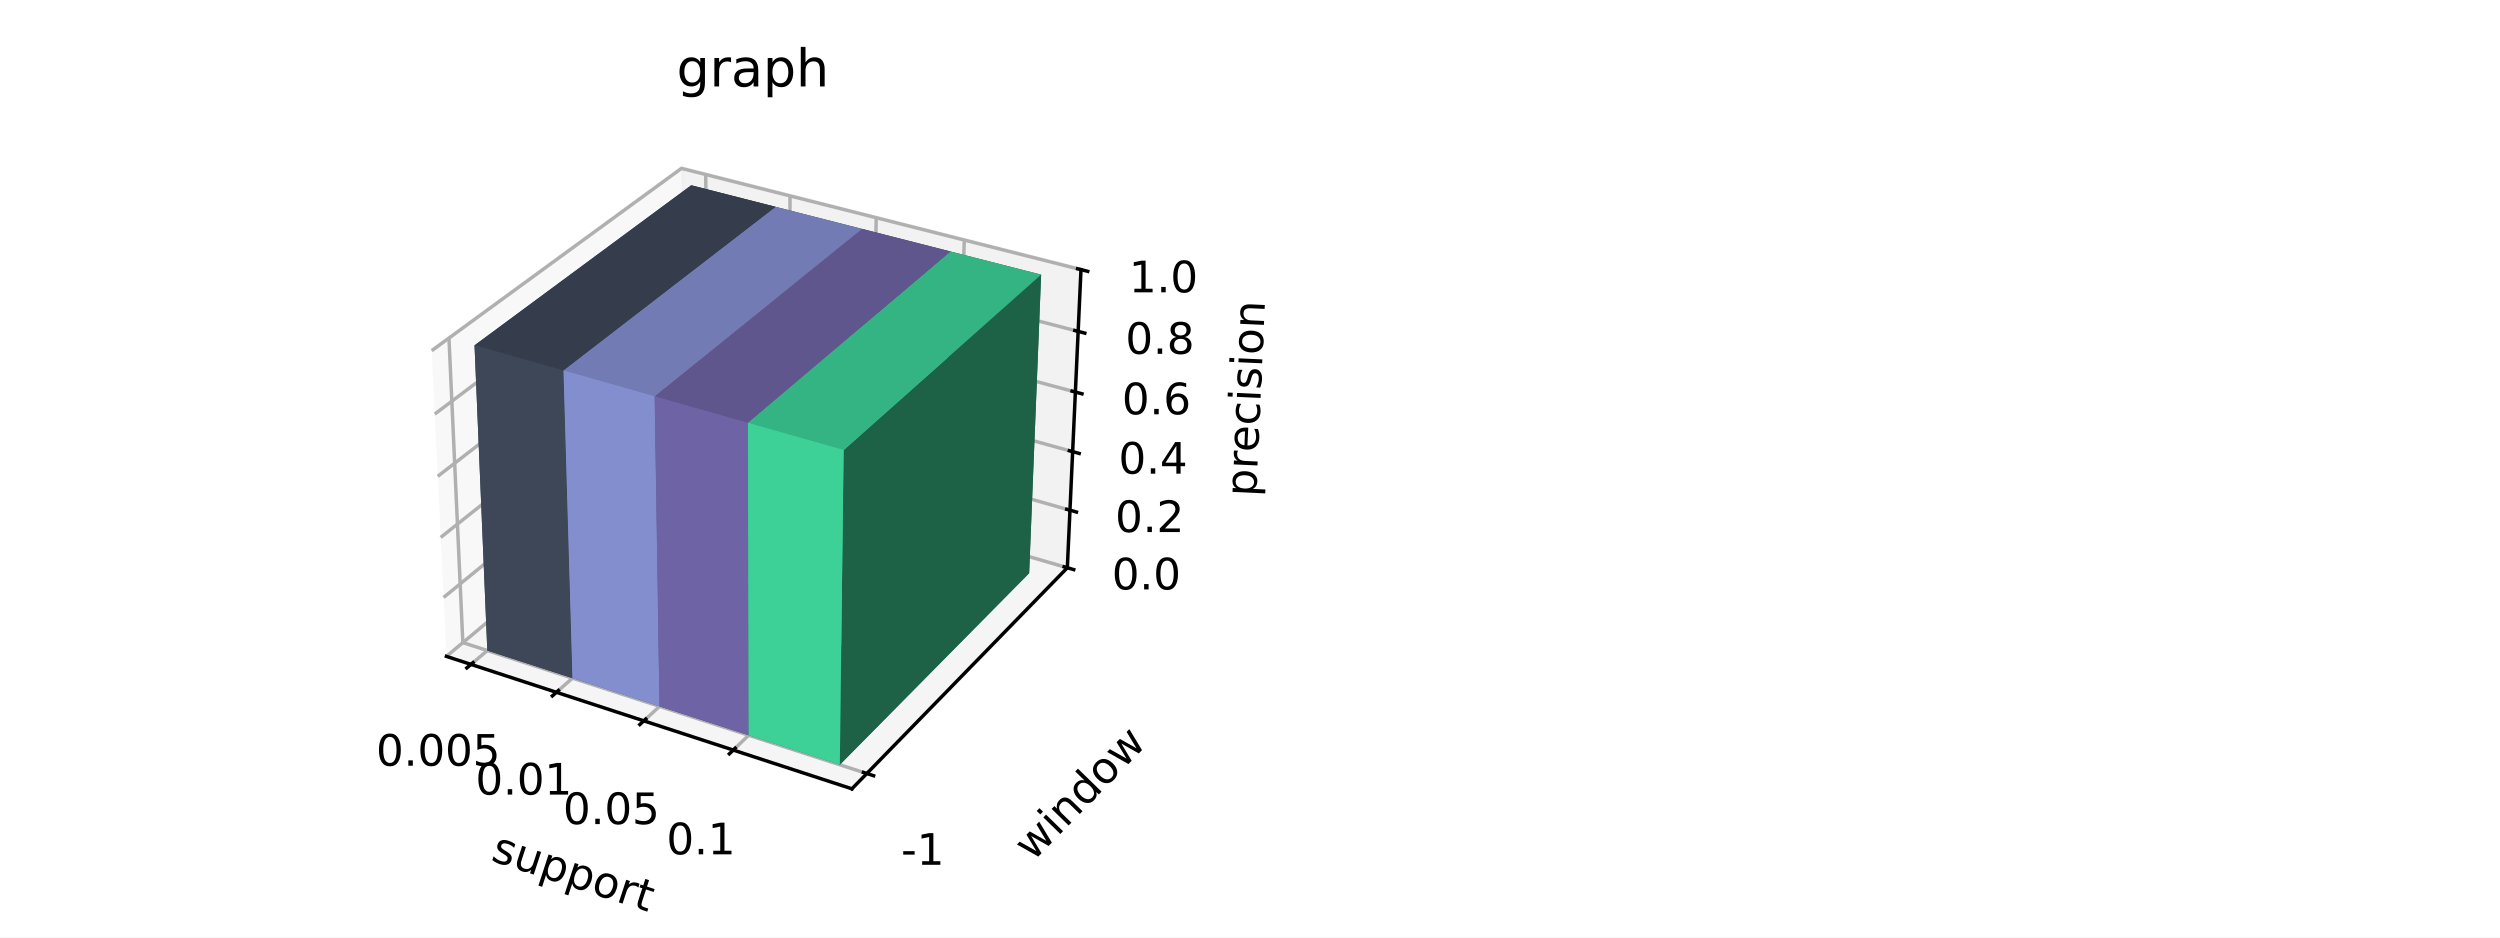
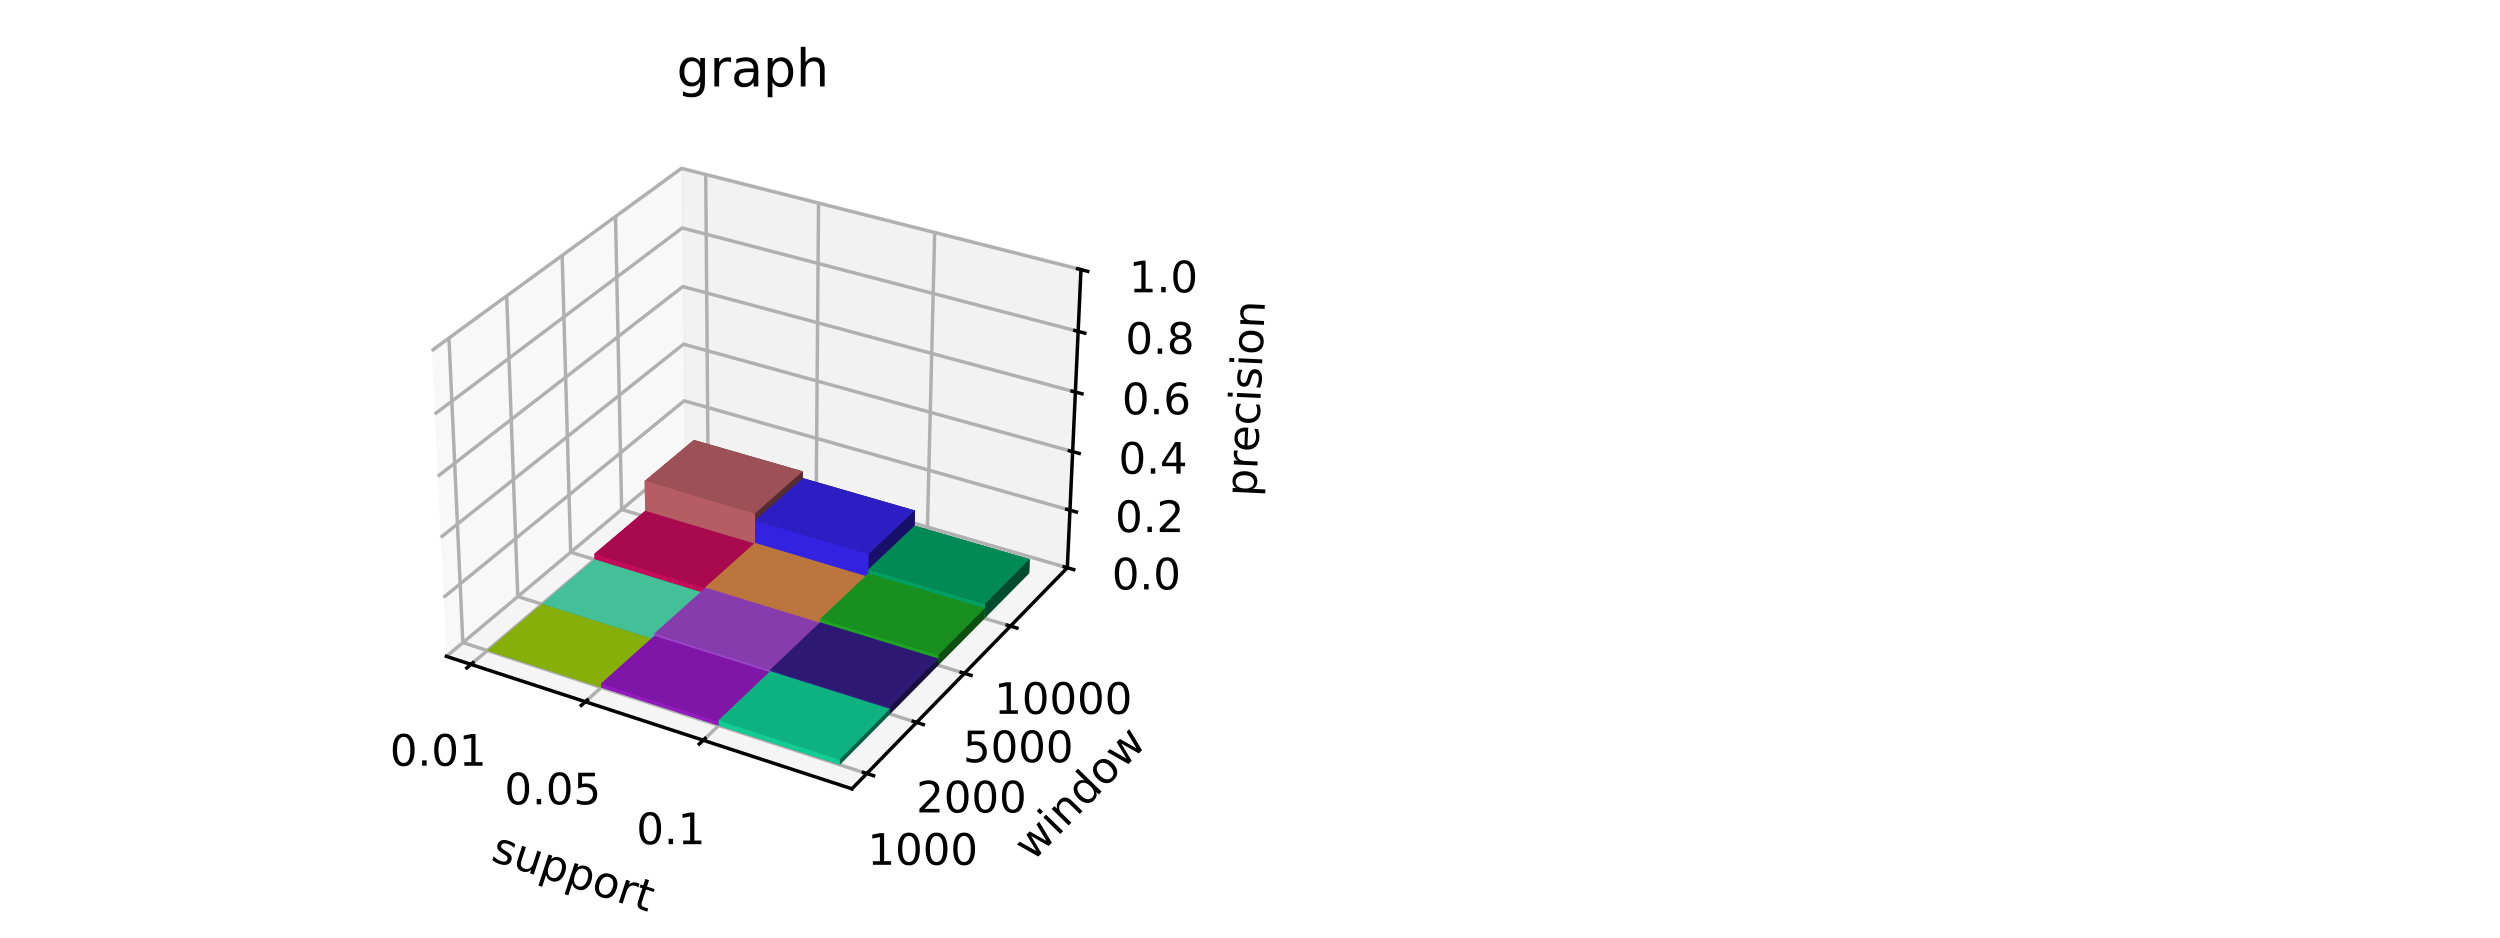
<svg xmlns="http://www.w3.org/2000/svg" xmlns:xlink="http://www.w3.org/1999/xlink" width="576pt" height="216pt" viewBox="0 0 576 216" version="1.1">
  <defs>
    <style type="text/css">*{stroke-linejoin: round; stroke-linecap: butt}</style>
  </defs>
  <g id="figure_1">
    <g id="patch_1">
      <path d="M 0 216  L 576 216  L 576 0  L 0 0  z " style="fill: #ffffff" />
    </g>
    <g id="patch_2">
      <path d="M 90.295 192.24  L 256.615 192.24  L 256.615 25.92  L 90.295 25.92  z " style="fill: #ffffff" />
    </g>
    <g id="pane3d_1">
      <g id="patch_3">
        <path d="M 102.853 151.231  L 157.777 105.192  L 157.014 38.796  L 99.461 80.796  " style="fill: #f2f2f2; opacity: 0.5; stroke: #f2f2f2; stroke-linejoin: miter" />
      </g>
    </g>
    <g id="pane3d_2">
      <g id="patch_4">
        <path d="M 157.777 105.192  L 245.911 130.809  L 249.056 62.126  L 157.014 38.796  " style="fill: #e6e6e6; opacity: 0.5; stroke: #e6e6e6; stroke-linejoin: miter" />
      </g>
    </g>
    <g id="pane3d_3">
      <g id="patch_5">
        <path d="M 102.853 151.231  L 196.279 181.744  L 245.911 130.809  L 157.777 105.192  " style="fill: #ececec; opacity: 0.5; stroke: #ececec; stroke-linejoin: miter" />
      </g>
    </g>
    <g id="grid3d_1">
      <g id="Line3DCollection_1">
        <path d="M 108.511 153.079  L 163.137 106.75  L 162.6 40.212  " style="fill: none; stroke: #b0b0b0; stroke-width: 0.8" />
-         <path d="M 128.196 159.508  L 181.762 112.164  L 182.024 45.136  " style="fill: none; stroke: #b0b0b0; stroke-width: 0.8" />
-         <path d="M 148.334 166.085  L 200.78 117.691  L 201.875 50.167  " style="fill: none; stroke: #b0b0b0; stroke-width: 0.8" />
-         <path d="M 168.941 172.815  L 220.202 123.337  L 222.167 55.311  " style="fill: none; stroke: #b0b0b0; stroke-width: 0.8" />
+         <path d="M 134.858 161.684  L 188.057 113.993  L 188.593 46.801  " style="fill: none; stroke: #b0b0b0; stroke-width: 0.8" />
+         <path d="M 162.019 170.555  L 213.682 121.442  L 215.353 53.584  " style="fill: none; stroke: #b0b0b0; stroke-width: 0.8" />
      </g>
    </g>
    <g id="grid3d_2">
      <g id="Line3DCollection_2">
        <path d="M 103.441 77.891  L 106.638 148.058  L 199.713 178.22  " style="fill: none; stroke: #b0b0b0; stroke-width: 0.8" />
+         <path d="M 116.737 68.188  L 119.296 137.447  L 211.184 166.447  " style="fill: none; stroke: #b0b0b0; stroke-width: 0.8" />
+         <path d="M 129.518 58.862  L 131.485 127.231  L 222.207 155.136  " style="fill: none; stroke: #b0b0b0; stroke-width: 0.8" />
+         <path d="M 141.811 49.89  L 143.228 117.387  L 232.807 144.258  " style="fill: none; stroke: #b0b0b0; stroke-width: 0.8" />
      </g>
    </g>
    <g id="grid3d_3">
      <g id="Line3DCollection_3">
        <path d="M 245.911 130.809  L 157.777 105.192  L 102.853 151.231  " style="fill: none; stroke: #b0b0b0; stroke-width: 0.8" />
        <path d="M 246.518 117.548  L 157.629 92.351  L 102.199 137.65  " style="fill: none; stroke: #b0b0b0; stroke-width: 0.8" />
        <path d="M 247.136 104.055  L 157.479 79.296  L 101.533 123.822  " style="fill: none; stroke: #b0b0b0; stroke-width: 0.8" />
        <path d="M 247.765 90.325  L 157.327 66.022  L 100.855 109.742  " style="fill: none; stroke: #b0b0b0; stroke-width: 0.8" />
        <path d="M 248.405 76.351  L 157.172 52.524  L 100.164 95.403  " style="fill: none; stroke: #b0b0b0; stroke-width: 0.8" />
        <path d="M 249.056 62.126  L 157.014 38.796  L 99.461 80.796  " style="fill: none; stroke: #b0b0b0; stroke-width: 0.8" />
      </g>
    </g>
    <g id="axis3d_1">
      <g id="line2d_1">
        <path d="M 102.853 151.231  L 196.279 181.744  " style="fill: none; stroke: #000000; stroke-width: 0.8; stroke-linecap: square" />
      </g>
      <g id="xtick_1">
        <g id="line2d_2">
          <path d="M 108.987 152.675  L 107.558 153.887  " style="fill: none; stroke: #000000; stroke-width: 0.8; stroke-linecap: square" />
        </g>
        <g id="text_1">
-           <g transform="translate(86.65129 176.4231) scale(0.1 -0.1)">
+           <g transform="translate(89.83254 176.4231) scale(0.1 -0.1)">
            <defs>
              <path id="DejaVuSans-30" d="M 2034 4250  Q 1547 4250 1301 3770  Q 1056 3291 1056 2328  Q 1056 1369 1301 889  Q 1547 409 2034 409  Q 2525 409 2770 889  Q 3016 1369 3016 2328  Q 3016 3291 2770 3770  Q 2525 4250 2034 4250  z M 2034 4750  Q 2819 4750 3233 4129  Q 3647 3509 3647 2328  Q 3647 1150 3233 529  Q 2819 -91 2034 -91  Q 1250 -91 836 529  Q 422 1150 422 2328  Q 422 3509 836 4129  Q 1250 4750 2034 4750  z " transform="scale(0.015625)" />
              <path id="DejaVuSans-2e" d="M 684 794  L 1344 794  L 1344 0  L 684 0  L 684 794  z " transform="scale(0.015625)" />
-               <path id="DejaVuSans-35" d="M 691 4666  L 3169 4666  L 3169 4134  L 1269 4134  L 1269 2991  Q 1406 3038 1543 3061  Q 1681 3084 1819 3084  Q 2600 3084 3056 2656  Q 3513 2228 3513 1497  Q 3513 744 3044 326  Q 2575 -91 1722 -91  Q 1428 -91 1123 -41  Q 819 9 494 109  L 494 744  Q 775 591 1075 516  Q 1375 441 1709 441  Q 2250 441 2565 725  Q 2881 1009 2881 1497  Q 2881 1984 2565 2268  Q 2250 2553 1709 2553  Q 1456 2553 1204 2497  Q 953 2441 691 2322  L 691 4666  z " transform="scale(0.015625)" />
+               <path id="DejaVuSans-31" d="M 794 531  L 1825 531  L 1825 4091  L 703 3866  L 703 4441  L 1819 4666  L 2450 4666  L 2450 531  L 3481 531  L 3481 0  L 794 0  L 794 531  z " transform="scale(0.015625)" />
            </defs>
            <use xlink:href="#DejaVuSans-30" />
            <use xlink:href="#DejaVuSans-2e" x="63.623" />
            <use xlink:href="#DejaVuSans-30" x="95.41" />
-             <use xlink:href="#DejaVuSans-30" x="159.033" />
-             <use xlink:href="#DejaVuSans-35" x="222.656" />
+             <use xlink:href="#DejaVuSans-31" x="159.033" />
          </g>
        </g>
      </g>
      <g id="xtick_2">
        <g id="line2d_3">
-           <path d="M 128.663 159.095  L 127.261 160.335  " style="fill: none; stroke: #000000; stroke-width: 0.8; stroke-linecap: square" />
+           <path d="M 135.322 161.268  L 133.928 162.517  " style="fill: none; stroke: #000000; stroke-width: 0.8; stroke-linecap: square" />
        </g>
        <g id="text_2">
-           <g transform="translate(109.5501 183.0712) scale(0.1 -0.1)">
-             <defs>
-               <path id="DejaVuSans-31" d="M 794 531  L 1825 531  L 1825 4091  L 703 3866  L 703 4441  L 1819 4666  L 2450 4666  L 2450 531  L 3481 531  L 3481 0  L 794 0  L 794 531  z " transform="scale(0.015625)" />
+           <g transform="translate(116.2232 185.3212) scale(0.1 -0.1)">
+             <defs>
+               <path id="DejaVuSans-35" d="M 691 4666  L 3169 4666  L 3169 4134  L 1269 4134  L 1269 2991  Q 1406 3038 1543 3061  Q 1681 3084 1819 3084  Q 2600 3084 3056 2656  Q 3513 2228 3513 1497  Q 3513 744 3044 326  Q 2575 -91 1722 -91  Q 1428 -91 1123 -41  Q 819 9 494 109  L 494 744  Q 775 591 1075 516  Q 1375 441 1709 441  Q 2250 441 2565 725  Q 2881 1009 2881 1497  Q 2881 1984 2565 2268  Q 2250 2553 1709 2553  Q 1456 2553 1204 2497  Q 953 2441 691 2322  L 691 4666  z " transform="scale(0.015625)" />
            </defs>
            <use xlink:href="#DejaVuSans-30" />
            <use xlink:href="#DejaVuSans-2e" x="63.623" />
            <use xlink:href="#DejaVuSans-30" x="95.41" />
-             <use xlink:href="#DejaVuSans-31" x="159.033" />
+             <use xlink:href="#DejaVuSans-35" x="159.033" />
          </g>
        </g>
      </g>
      <g id="xtick_3">
        <g id="line2d_4">
-           <path d="M 148.792 165.663  L 147.417 166.931  " style="fill: none; stroke: #000000; stroke-width: 0.8; stroke-linecap: square" />
+           <path d="M 162.47 170.126  L 161.115 171.414  " style="fill: none; stroke: #000000; stroke-width: 0.8; stroke-linecap: square" />
        </g>
        <g id="text_3">
-           <g transform="translate(129.724 189.8732) scale(0.1 -0.1)">
-             <use xlink:href="#DejaVuSans-30" />
-             <use xlink:href="#DejaVuSans-2e" x="63.623" />
-             <use xlink:href="#DejaVuSans-30" x="95.41" />
-             <use xlink:href="#DejaVuSans-35" x="159.033" />
-           </g>
-         </g>
-       </g>
-       <g id="xtick_4">
-         <g id="line2d_5">
-           <path d="M 169.389 172.383  L 168.044 173.681  " style="fill: none; stroke: #000000; stroke-width: 0.8; stroke-linecap: square" />
-         </g>
-         <g id="text_4">
-           <g transform="translate(153.5516 196.8345) scale(0.1 -0.1)">
+           <g transform="translate(146.616 194.496) scale(0.1 -0.1)">
            <use xlink:href="#DejaVuSans-30" />
            <use xlink:href="#DejaVuSans-2e" x="63.623" />
            <use xlink:href="#DejaVuSans-31" x="95.41" />
          </g>
        </g>
      </g>
-       <g id="text_5">
+       <g id="text_4">
        <g transform="translate(112.8565 198.1969) rotate(-341.913) scale(0.1 -0.1)">
          <defs>
            <path id="DejaVuSans-73" d="M 2834 3397  L 2834 2853  Q 2591 2978 2328 3040  Q 2066 3103 1784 3103  Q 1356 3103 1142 2972  Q 928 2841 928 2578  Q 928 2378 1081 2264  Q 1234 2150 1697 2047  L 1894 2003  Q 2506 1872 2764 1633  Q 3022 1394 3022 966  Q 3022 478 2636 193  Q 2250 -91 1575 -91  Q 1294 -91 989 -36  Q 684 19 347 128  L 347 722  Q 666 556 975 473  Q 1284 391 1588 391  Q 1994 391 2212 530  Q 2431 669 2431 922  Q 2431 1156 2273 1281  Q 2116 1406 1581 1522  L 1381 1569  Q 847 1681 609 1914  Q 372 2147 372 2553  Q 372 3047 722 3315  Q 1072 3584 1716 3584  Q 2034 3584 2315 3537  Q 2597 3491 2834 3397  z " transform="scale(0.015625)" />
            <path id="DejaVuSans-75" d="M 544 1381  L 544 3500  L 1119 3500  L 1119 1403  Q 1119 906 1312 657  Q 1506 409 1894 409  Q 2359 409 2629 706  Q 2900 1003 2900 1516  L 2900 3500  L 3475 3500  L 3475 0  L 2900 0  L 2900 538  Q 2691 219 2414 64  Q 2138 -91 1772 -91  Q 1169 -91 856 284  Q 544 659 544 1381  z M 1991 3584  L 1991 3584  z " transform="scale(0.015625)" />
            <path id="DejaVuSans-70" d="M 1159 525  L 1159 -1331  L 581 -1331  L 581 3500  L 1159 3500  L 1159 2969  Q 1341 3281 1617 3432  Q 1894 3584 2278 3584  Q 2916 3584 3314 3078  Q 3713 2572 3713 1747  Q 3713 922 3314 415  Q 2916 -91 2278 -91  Q 1894 -91 1617 61  Q 1341 213 1159 525  z M 3116 1747  Q 3116 2381 2855 2742  Q 2594 3103 2138 3103  Q 1681 3103 1420 2742  Q 1159 2381 1159 1747  Q 1159 1113 1420 752  Q 1681 391 2138 391  Q 2594 391 2855 752  Q 3116 1113 3116 1747  z " transform="scale(0.015625)" />
            <path id="DejaVuSans-6f" d="M 1959 3097  Q 1497 3097 1228 2736  Q 959 2375 959 1747  Q 959 1119 1226 758  Q 1494 397 1959 397  Q 2419 397 2687 759  Q 2956 1122 2956 1747  Q 2956 2369 2687 2733  Q 2419 3097 1959 3097  z M 1959 3584  Q 2709 3584 3137 3096  Q 3566 2609 3566 1747  Q 3566 888 3137 398  Q 2709 -91 1959 -91  Q 1206 -91 779 398  Q 353 888 353 1747  Q 353 2609 779 3096  Q 1206 3584 1959 3584  z " transform="scale(0.015625)" />
            <path id="DejaVuSans-72" d="M 2631 2963  Q 2534 3019 2420 3045  Q 2306 3072 2169 3072  Q 1681 3072 1420 2755  Q 1159 2438 1159 1844  L 1159 0  L 581 0  L 581 3500  L 1159 3500  L 1159 2956  Q 1341 3275 1631 3429  Q 1922 3584 2338 3584  Q 2397 3584 2469 3576  Q 2541 3569 2628 3553  L 2631 2963  z " transform="scale(0.015625)" />
            <path id="DejaVuSans-74" d="M 1172 4494  L 1172 3500  L 2356 3500  L 2356 3053  L 1172 3053  L 1172 1153  Q 1172 725 1289 603  Q 1406 481 1766 481  L 2356 481  L 2356 0  L 1766 0  Q 1100 0 847 248  Q 594 497 594 1153  L 594 3053  L 172 3053  L 172 3500  L 594 3500  L 594 4494  L 1172 4494  z " transform="scale(0.015625)" />
          </defs>
          <use xlink:href="#DejaVuSans-73" />
          <use xlink:href="#DejaVuSans-75" x="52.1" />
          <use xlink:href="#DejaVuSans-70" x="115.479" />
          <use xlink:href="#DejaVuSans-70" x="178.955" />
          <use xlink:href="#DejaVuSans-6f" x="242.432" />
          <use xlink:href="#DejaVuSans-72" x="303.613" />
          <use xlink:href="#DejaVuSans-74" x="344.727" />
        </g>
      </g>
    </g>
    <g id="axis3d_2">
-       <g id="line2d_6">
+       <g id="line2d_5">
        <path d="M 245.911 130.809  L 196.279 181.744  " style="fill: none; stroke: #000000; stroke-width: 0.8; stroke-linecap: square" />
+       </g>
+       <g id="xtick_4">
+         <g id="line2d_6">
+           <path d="M 198.929 177.965  L 201.284 178.729  " style="fill: none; stroke: #000000; stroke-width: 0.8; stroke-linecap: square" />
+         </g>
+         <g id="text_5">
+           <g transform="translate(199.8735 199.2461) scale(0.1 -0.1)">
+             <use xlink:href="#DejaVuSans-31" />
+             <use xlink:href="#DejaVuSans-30" x="63.623" />
+             <use xlink:href="#DejaVuSans-30" x="127.246" />
+             <use xlink:href="#DejaVuSans-30" x="190.869" />
+           </g>
+         </g>
      </g>
      <g id="xtick_5">
        <g id="line2d_7">
-           <path d="M 198.929 177.965  L 201.284 178.729  " style="fill: none; stroke: #000000; stroke-width: 0.8; stroke-linecap: square" />
+           <path d="M 210.411 166.203  L 212.733 166.936  " style="fill: none; stroke: #000000; stroke-width: 0.8; stroke-linecap: square" />
        </g>
        <g id="text_6">
-           <g transform="translate(207.6133 199.2461) scale(0.1 -0.1)">
-             <defs>
-               <path id="DejaVuSans-2d" d="M 313 2009  L 1997 2009  L 1997 1497  L 313 1497  L 313 2009  z " transform="scale(0.015625)" />
-             </defs>
-             <use xlink:href="#DejaVuSans-2d" />
-             <use xlink:href="#DejaVuSans-31" x="36.084" />
-           </g>
-         </g>
-       </g>
-       <g id="text_7">
+           <g transform="translate(211.0981 187.195) scale(0.1 -0.1)">
+             <defs>
+               <path id="DejaVuSans-32" d="M 1228 531  L 3431 531  L 3431 0  L 469 0  L 469 531  Q 828 903 1448 1529  Q 2069 2156 2228 2338  Q 2531 2678 2651 2914  Q 2772 3150 2772 3378  Q 2772 3750 2511 3984  Q 2250 4219 1831 4219  Q 1534 4219 1204 4116  Q 875 4013 500 3803  L 500 4441  Q 881 4594 1212 4672  Q 1544 4750 1819 4750  Q 2544 4750 2975 4387  Q 3406 4025 3406 3419  Q 3406 3131 3298 2873  Q 3191 2616 2906 2266  Q 2828 2175 2409 1742  Q 1991 1309 1228 531  z " transform="scale(0.015625)" />
+             </defs>
+             <use xlink:href="#DejaVuSans-32" />
+             <use xlink:href="#DejaVuSans-30" x="63.623" />
+             <use xlink:href="#DejaVuSans-30" x="127.246" />
+             <use xlink:href="#DejaVuSans-30" x="190.869" />
+           </g>
+         </g>
+       </g>
+       <g id="xtick_6">
+         <g id="line2d_8">
+           <path d="M 221.444 154.901  L 223.735 155.606  " style="fill: none; stroke: #000000; stroke-width: 0.8; stroke-linecap: square" />
+         </g>
+         <g id="text_7">
+           <g transform="translate(221.8835 175.6155) scale(0.1 -0.1)">
+             <use xlink:href="#DejaVuSans-35" />
+             <use xlink:href="#DejaVuSans-30" x="63.623" />
+             <use xlink:href="#DejaVuSans-30" x="127.246" />
+             <use xlink:href="#DejaVuSans-30" x="190.869" />
+           </g>
+         </g>
+       </g>
+       <g id="xtick_7">
+         <g id="line2d_9">
+           <path d="M 232.054 144.032  L 234.314 144.71  " style="fill: none; stroke: #000000; stroke-width: 0.8; stroke-linecap: square" />
+         </g>
+         <g id="text_8">
+           <g transform="translate(229.0737 164.4804) scale(0.1 -0.1)">
+             <use xlink:href="#DejaVuSans-31" />
+             <use xlink:href="#DejaVuSans-30" x="63.623" />
+             <use xlink:href="#DejaVuSans-30" x="127.246" />
+             <use xlink:href="#DejaVuSans-30" x="190.869" />
+             <use xlink:href="#DejaVuSans-30" x="254.492" />
+           </g>
+         </g>
+       </g>
+       <g id="text_9">
        <g transform="translate(237.9339 198.6808) rotate(-45.74211) scale(0.1 -0.1)">
          <defs>
            <path id="DejaVuSans-77" d="M 269 3500  L 844 3500  L 1563 769  L 2278 3500  L 2956 3500  L 3675 769  L 4391 3500  L 4966 3500  L 4050 0  L 3372 0  L 2619 2869  L 1863 0  L 1184 0  L 269 3500  z " transform="scale(0.015625)" />
            <path id="DejaVuSans-69" d="M 603 3500  L 1178 3500  L 1178 0  L 603 0  L 603 3500  z M 603 4863  L 1178 4863  L 1178 4134  L 603 4134  L 603 4863  z " transform="scale(0.015625)" />
            <path id="DejaVuSans-6e" d="M 3513 2113  L 3513 0  L 2938 0  L 2938 2094  Q 2938 2591 2744 2837  Q 2550 3084 2163 3084  Q 1697 3084 1428 2787  Q 1159 2491 1159 1978  L 1159 0  L 581 0  L 581 3500  L 1159 3500  L 1159 2956  Q 1366 3272 1645 3428  Q 1925 3584 2291 3584  Q 2894 3584 3203 3211  Q 3513 2838 3513 2113  z " transform="scale(0.015625)" />
            <path id="DejaVuSans-64" d="M 2906 2969  L 2906 4863  L 3481 4863  L 3481 0  L 2906 0  L 2906 525  Q 2725 213 2448 61  Q 2172 -91 1784 -91  Q 1150 -91 751 415  Q 353 922 353 1747  Q 353 2572 751 3078  Q 1150 3584 1784 3584  Q 2172 3584 2448 3432  Q 2725 3281 2906 2969  z M 947 1747  Q 947 1113 1208 752  Q 1469 391 1925 391  Q 2381 391 2643 752  Q 2906 1113 2906 1747  Q 2906 2381 2643 2742  Q 2381 3103 1925 3103  Q 1469 3103 1208 2742  Q 947 2381 947 1747  z " transform="scale(0.015625)" />
          </defs>
          <use xlink:href="#DejaVuSans-77" />
          <use xlink:href="#DejaVuSans-69" x="81.787" />
          <use xlink:href="#DejaVuSans-6e" x="109.57" />
          <use xlink:href="#DejaVuSans-64" x="172.949" />
          <use xlink:href="#DejaVuSans-6f" x="236.426" />
          <use xlink:href="#DejaVuSans-77" x="297.607" />
        </g>
      </g>
    </g>
    <g id="axis3d_3">
-       <g id="line2d_8">
+       <g id="line2d_10">
        <path d="M 245.911 130.809  L 249.056 62.126  " style="fill: none; stroke: #000000; stroke-width: 0.8; stroke-linecap: square" />
-       </g>
-       <g id="xtick_6">
-         <g id="line2d_9">
-           <path d="M 245.171 130.594  L 247.392 131.24  " style="fill: none; stroke: #000000; stroke-width: 0.8; stroke-linecap: square" />
-         </g>
-         <g id="text_8">
-           <g transform="translate(256.1754 135.8073) scale(0.1 -0.1)">
-             <use xlink:href="#DejaVuSans-30" />
-             <use xlink:href="#DejaVuSans-2e" x="63.623" />
-             <use xlink:href="#DejaVuSans-30" x="95.41" />
-           </g>
-         </g>
-       </g>
-       <g id="xtick_7">
-         <g id="line2d_10">
-           <path d="M 245.772 117.336  L 248.013 117.972  " style="fill: none; stroke: #000000; stroke-width: 0.8; stroke-linecap: square" />
-         </g>
-         <g id="text_9">
-           <g transform="translate(256.9365 122.5877) scale(0.1 -0.1)">
-             <defs>
-               <path id="DejaVuSans-32" d="M 1228 531  L 3431 531  L 3431 0  L 469 0  L 469 531  Q 828 903 1448 1529  Q 2069 2156 2228 2338  Q 2531 2678 2651 2914  Q 2772 3150 2772 3378  Q 2772 3750 2511 3984  Q 2250 4219 1831 4219  Q 1534 4219 1204 4116  Q 875 4013 500 3803  L 500 4441  Q 881 4594 1212 4672  Q 1544 4750 1819 4750  Q 2544 4750 2975 4387  Q 3406 4025 3406 3419  Q 3406 3131 3298 2873  Q 3191 2616 2906 2266  Q 2828 2175 2409 1742  Q 1991 1309 1228 531  z " transform="scale(0.015625)" />
-             </defs>
-             <use xlink:href="#DejaVuSans-30" />
-             <use xlink:href="#DejaVuSans-2e" x="63.623" />
-             <use xlink:href="#DejaVuSans-32" x="95.41" />
-           </g>
-         </g>
      </g>
      <g id="xtick_8">
        <g id="line2d_11">
-           <path d="M 246.383 103.847  L 248.644 104.472  " style="fill: none; stroke: #000000; stroke-width: 0.8; stroke-linecap: square" />
+           <path d="M 245.171 130.594  L 247.392 131.24  " style="fill: none; stroke: #000000; stroke-width: 0.8; stroke-linecap: square" />
        </g>
        <g id="text_10">
-           <g transform="translate(257.7108 109.1385) scale(0.1 -0.1)">
-             <defs>
-               <path id="DejaVuSans-34" d="M 2419 4116  L 825 1625  L 2419 1625  L 2419 4116  z M 2253 4666  L 3047 4666  L 3047 1625  L 3713 1625  L 3713 1100  L 3047 1100  L 3047 0  L 2419 0  L 2419 1100  L 313 1100  L 313 1709  L 2253 4666  z " transform="scale(0.015625)" />
-             </defs>
-             <use xlink:href="#DejaVuSans-30" />
-             <use xlink:href="#DejaVuSans-2e" x="63.623" />
-             <use xlink:href="#DejaVuSans-34" x="95.41" />
+           <g transform="translate(256.1754 135.8073) scale(0.1 -0.1)">
+             <use xlink:href="#DejaVuSans-30" />
+             <use xlink:href="#DejaVuSans-2e" x="63.623" />
+             <use xlink:href="#DejaVuSans-30" x="95.41" />
          </g>
        </g>
      </g>
      <g id="xtick_9">
        <g id="line2d_12">
-           <path d="M 247.005 90.121  L 249.287 90.734  " style="fill: none; stroke: #000000; stroke-width: 0.8; stroke-linecap: square" />
+           <path d="M 245.772 117.336  L 248.013 117.972  " style="fill: none; stroke: #000000; stroke-width: 0.8; stroke-linecap: square" />
        </g>
        <g id="text_11">
-           <g transform="translate(258.4988 95.45369) scale(0.1 -0.1)">
-             <defs>
-               <path id="DejaVuSans-36" d="M 2113 2584  Q 1688 2584 1439 2293  Q 1191 2003 1191 1497  Q 1191 994 1439 701  Q 1688 409 2113 409  Q 2538 409 2786 701  Q 3034 994 3034 1497  Q 3034 2003 2786 2293  Q 2538 2584 2113 2584  z M 3366 4563  L 3366 3988  Q 3128 4100 2886 4159  Q 2644 4219 2406 4219  Q 1781 4219 1451 3797  Q 1122 3375 1075 2522  Q 1259 2794 1537 2939  Q 1816 3084 2150 3084  Q 2853 3084 3261 2657  Q 3669 2231 3669 1497  Q 3669 778 3244 343  Q 2819 -91 2113 -91  Q 1303 -91 875 529  Q 447 1150 447 2328  Q 447 3434 972 4092  Q 1497 4750 2381 4750  Q 2619 4750 2861 4703  Q 3103 4656 3366 4563  z " transform="scale(0.015625)" />
-             </defs>
-             <use xlink:href="#DejaVuSans-30" />
-             <use xlink:href="#DejaVuSans-2e" x="63.623" />
-             <use xlink:href="#DejaVuSans-36" x="95.41" />
+           <g transform="translate(256.9365 122.5877) scale(0.1 -0.1)">
+             <use xlink:href="#DejaVuSans-30" />
+             <use xlink:href="#DejaVuSans-2e" x="63.623" />
+             <use xlink:href="#DejaVuSans-32" x="95.41" />
          </g>
        </g>
      </g>
      <g id="xtick_10">
        <g id="line2d_13">
-           <path d="M 247.638 76.151  L 249.941 76.752  " style="fill: none; stroke: #000000; stroke-width: 0.8; stroke-linecap: square" />
+           <path d="M 246.383 103.847  L 248.644 104.472  " style="fill: none; stroke: #000000; stroke-width: 0.8; stroke-linecap: square" />
        </g>
        <g id="text_12">
-           <g transform="translate(259.3006 81.52706) scale(0.1 -0.1)">
-             <defs>
-               <path id="DejaVuSans-38" d="M 2034 2216  Q 1584 2216 1326 1975  Q 1069 1734 1069 1313  Q 1069 891 1326 650  Q 1584 409 2034 409  Q 2484 409 2743 651  Q 3003 894 3003 1313  Q 3003 1734 2745 1975  Q 2488 2216 2034 2216  z M 1403 2484  Q 997 2584 770 2862  Q 544 3141 544 3541  Q 544 4100 942 4425  Q 1341 4750 2034 4750  Q 2731 4750 3128 4425  Q 3525 4100 3525 3541  Q 3525 3141 3298 2862  Q 3072 2584 2669 2484  Q 3125 2378 3379 2068  Q 3634 1759 3634 1313  Q 3634 634 3220 271  Q 2806 -91 2034 -91  Q 1263 -91 848 271  Q 434 634 434 1313  Q 434 1759 690 2068  Q 947 2378 1403 2484  z M 1172 3481  Q 1172 3119 1398 2916  Q 1625 2713 2034 2713  Q 2441 2713 2670 2916  Q 2900 3119 2900 3481  Q 2900 3844 2670 4047  Q 2441 4250 2034 4250  Q 1625 4250 1398 4047  Q 1172 3844 1172 3481  z " transform="scale(0.015625)" />
-             </defs>
-             <use xlink:href="#DejaVuSans-30" />
-             <use xlink:href="#DejaVuSans-2e" x="63.623" />
-             <use xlink:href="#DejaVuSans-38" x="95.41" />
+           <g transform="translate(257.7108 109.1385) scale(0.1 -0.1)">
+             <defs>
+               <path id="DejaVuSans-34" d="M 2419 4116  L 825 1625  L 2419 1625  L 2419 4116  z M 2253 4666  L 3047 4666  L 3047 1625  L 3713 1625  L 3713 1100  L 3047 1100  L 3047 0  L 2419 0  L 2419 1100  L 313 1100  L 313 1709  L 2253 4666  z " transform="scale(0.015625)" />
+             </defs>
+             <use xlink:href="#DejaVuSans-30" />
+             <use xlink:href="#DejaVuSans-2e" x="63.623" />
+             <use xlink:href="#DejaVuSans-34" x="95.41" />
          </g>
        </g>
      </g>
      <g id="xtick_11">
        <g id="line2d_14">
+           <path d="M 247.005 90.121  L 249.287 90.734  " style="fill: none; stroke: #000000; stroke-width: 0.8; stroke-linecap: square" />
+         </g>
+         <g id="text_13">
+           <g transform="translate(258.4988 95.45369) scale(0.1 -0.1)">
+             <defs>
+               <path id="DejaVuSans-36" d="M 2113 2584  Q 1688 2584 1439 2293  Q 1191 2003 1191 1497  Q 1191 994 1439 701  Q 1688 409 2113 409  Q 2538 409 2786 701  Q 3034 994 3034 1497  Q 3034 2003 2786 2293  Q 2538 2584 2113 2584  z M 3366 4563  L 3366 3988  Q 3128 4100 2886 4159  Q 2644 4219 2406 4219  Q 1781 4219 1451 3797  Q 1122 3375 1075 2522  Q 1259 2794 1537 2939  Q 1816 3084 2150 3084  Q 2853 3084 3261 2657  Q 3669 2231 3669 1497  Q 3669 778 3244 343  Q 2819 -91 2113 -91  Q 1303 -91 875 529  Q 447 1150 447 2328  Q 447 3434 972 4092  Q 1497 4750 2381 4750  Q 2619 4750 2861 4703  Q 3103 4656 3366 4563  z " transform="scale(0.015625)" />
+             </defs>
+             <use xlink:href="#DejaVuSans-30" />
+             <use xlink:href="#DejaVuSans-2e" x="63.623" />
+             <use xlink:href="#DejaVuSans-36" x="95.41" />
+           </g>
+         </g>
+       </g>
+       <g id="xtick_12">
+         <g id="line2d_15">
+           <path d="M 247.638 76.151  L 249.941 76.752  " style="fill: none; stroke: #000000; stroke-width: 0.8; stroke-linecap: square" />
+         </g>
+         <g id="text_14">
+           <g transform="translate(259.3006 81.52706) scale(0.1 -0.1)">
+             <defs>
+               <path id="DejaVuSans-38" d="M 2034 2216  Q 1584 2216 1326 1975  Q 1069 1734 1069 1313  Q 1069 891 1326 650  Q 1584 409 2034 409  Q 2484 409 2743 651  Q 3003 894 3003 1313  Q 3003 1734 2745 1975  Q 2488 2216 2034 2216  z M 1403 2484  Q 997 2584 770 2862  Q 544 3141 544 3541  Q 544 4100 942 4425  Q 1341 4750 2034 4750  Q 2731 4750 3128 4425  Q 3525 4100 3525 3541  Q 3525 3141 3298 2862  Q 3072 2584 2669 2484  Q 3125 2378 3379 2068  Q 3634 1759 3634 1313  Q 3634 634 3220 271  Q 2806 -91 2034 -91  Q 1263 -91 848 271  Q 434 634 434 1313  Q 434 1759 690 2068  Q 947 2378 1403 2484  z M 1172 3481  Q 1172 3119 1398 2916  Q 1625 2713 2034 2713  Q 2441 2713 2670 2916  Q 2900 3119 2900 3481  Q 2900 3844 2670 4047  Q 2441 4250 2034 4250  Q 1625 4250 1398 4047  Q 1172 3844 1172 3481  z " transform="scale(0.015625)" />
+             </defs>
+             <use xlink:href="#DejaVuSans-30" />
+             <use xlink:href="#DejaVuSans-2e" x="63.623" />
+             <use xlink:href="#DejaVuSans-38" x="95.41" />
+           </g>
+         </g>
+       </g>
+       <g id="xtick_13">
+         <g id="line2d_16">
          <path d="M 248.282 61.93  L 250.606 62.519  " style="fill: none; stroke: #000000; stroke-width: 0.8; stroke-linecap: square" />
        </g>
-         <g id="text_13">
+         <g id="text_15">
          <g transform="translate(260.1168 67.35212) scale(0.1 -0.1)">
            <use xlink:href="#DejaVuSans-31" />
            <use xlink:href="#DejaVuSans-2e" x="63.623" />
            <use xlink:href="#DejaVuSans-30" x="95.41" />
          </g>
        </g>
      </g>
-       <g id="text_14">
+       <g id="text_16">
        <g transform="translate(289.3896 114.4888) rotate(-87.37809) scale(0.1 -0.1)">
          <defs>
            <path id="DejaVuSans-65" d="M 3597 1894  L 3597 1613  L 953 1613  Q 991 1019 1311 708  Q 1631 397 2203 397  Q 2534 397 2845 478  Q 3156 559 3463 722  L 3463 178  Q 3153 47 2828 -22  Q 2503 -91 2169 -91  Q 1331 -91 842 396  Q 353 884 353 1716  Q 353 2575 817 3079  Q 1281 3584 2069 3584  Q 2775 3584 3186 3129  Q 3597 2675 3597 1894  z M 3022 2063  Q 3016 2534 2758 2815  Q 2500 3097 2075 3097  Q 1594 3097 1305 2825  Q 1016 2553 972 2059  L 3022 2063  z " transform="scale(0.015625)" />
            <path id="DejaVuSans-63" d="M 3122 3366  L 3122 2828  Q 2878 2963 2633 3030  Q 2388 3097 2138 3097  Q 1578 3097 1268 2742  Q 959 2388 959 1747  Q 959 1106 1268 751  Q 1578 397 2138 397  Q 2388 397 2633 464  Q 2878 531 3122 666  L 3122 134  Q 2881 22 2623 -34  Q 2366 -91 2075 -91  Q 1284 -91 818 406  Q 353 903 353 1747  Q 353 2603 823 3093  Q 1294 3584 2113 3584  Q 2378 3584 2631 3529  Q 2884 3475 3122 3366  z " transform="scale(0.015625)" />
          </defs>
          <use xlink:href="#DejaVuSans-70" />
          <use xlink:href="#DejaVuSans-72" x="63.477" />
          <use xlink:href="#DejaVuSans-65" x="102.34" />
          <use xlink:href="#DejaVuSans-63" x="163.863" />
          <use xlink:href="#DejaVuSans-69" x="218.844" />
          <use xlink:href="#DejaVuSans-73" x="246.627" />
          <use xlink:href="#DejaVuSans-69" x="298.727" />
          <use xlink:href="#DejaVuSans-6f" x="326.51" />
          <use xlink:href="#DejaVuSans-6e" x="387.691" />
        </g>
      </g>
    </g>
    <g id="axes_1">
      <g id="Poly3DCollection_1">
-         <path d="M 159.929 109.471  L 159.252 42.686  L 178.746 47.664  L 178.619 114.942  z " clip-path="url(#p5dca36c90a)" style="fill: #1d2129" />
-         <path d="M 178.619 114.942  L 178.746 47.664  L 198.671 52.751  L 197.705 120.528  z " clip-path="url(#p5dca36c90a)" style="fill: #3e4361" />
-         <path d="M 112.276 149.886  L 159.929 109.471  L 178.619 114.942  L 131.892 156.242  z " clip-path="url(#p5dca36c90a)" style="fill: #252b35" />
-         <path d="M 197.705 120.528  L 198.671 52.751  L 219.043 57.953  L 217.2 126.235  z " clip-path="url(#p5dca36c90a)" style="fill: #342f4d" />
-         <path d="M 131.892 156.242  L 178.619 114.942  L 197.705 120.528  L 151.956 162.744  z " clip-path="url(#p5dca36c90a)" style="fill: #4f567d" />
-         <path d="M 217.2 126.235  L 219.043 57.953  L 239.875 63.272  L 237.117 132.065  z " clip-path="url(#p5dca36c90a)" style="fill: #1d6247" />
-         <path d="M 112.276 149.886  L 109.331 79.564  L 159.252 42.686  L 159.929 109.471  z " clip-path="url(#p5dca36c90a)" style="fill: #3d4758" />
-         <path d="M 151.956 162.744  L 197.705 120.528  L 217.2 126.235  L 172.484 169.396  z " clip-path="url(#p5dca36c90a)" style="fill: #433c63" />
-         <path d="M 131.892 156.242  L 178.619 114.942  L 178.746 47.664  L 129.833 85.386  z " clip-path="url(#p5dca36c90a)" style="fill: #1d2129" />
-         <path d="M 131.892 156.242  L 129.833 85.386  L 178.746 47.664  L 178.619 114.942  z " clip-path="url(#p5dca36c90a)" style="fill: #838ecf" />
-         <path d="M 172.484 169.396  L 217.2 126.235  L 237.117 132.065  L 193.493 176.204  z " clip-path="url(#p5dca36c90a)" style="fill: #257e5b" />
-         <path d="M 151.956 162.744  L 197.705 120.528  L 198.671 52.751  L 150.826 91.348  z " clip-path="url(#p5dca36c90a)" style="fill: #3e4361" />
-         <path d="M 151.956 162.744  L 150.826 91.348  L 198.671 52.751  L 197.705 120.528  z " clip-path="url(#p5dca36c90a)" style="fill: #6e63a4" />
-         <path d="M 109.331 79.564  L 129.833 85.386  L 178.746 47.664  L 159.252 42.686  z " clip-path="url(#p5dca36c90a)" style="fill: #353d4c" />
-         <path d="M 172.484 169.396  L 217.2 126.235  L 219.043 57.953  L 172.329 97.455  z " clip-path="url(#p5dca36c90a)" style="fill: #342f4d" />
-         <path d="M 172.484 169.396  L 172.329 97.455  L 219.043 57.953  L 217.2 126.235  z " clip-path="url(#p5dca36c90a)" style="fill: #3dd097" />
-         <path d="M 129.833 85.386  L 150.826 91.348  L 198.671 52.751  L 178.746 47.664  z " clip-path="url(#p5dca36c90a)" style="fill: #727bb3" />
-         <path d="M 112.276 149.886  L 131.892 156.242  L 129.833 85.386  L 109.331 79.564  z " clip-path="url(#p5dca36c90a)" style="fill: #3d4758" />
-         <path d="M 193.493 176.204  L 237.117 132.065  L 239.875 63.272  L 194.36 103.711  z " clip-path="url(#p5dca36c90a)" style="fill: #1d6247" />
-         <path d="M 150.826 91.348  L 172.329 97.455  L 219.043 57.953  L 198.671 52.751  z " clip-path="url(#p5dca36c90a)" style="fill: #60568e" />
-         <path d="M 131.892 156.242  L 151.956 162.744  L 150.826 91.348  L 129.833 85.386  z " clip-path="url(#p5dca36c90a)" style="fill: #838ecf" />
-         <path d="M 172.329 97.455  L 194.36 103.711  L 239.875 63.272  L 219.043 57.953  z " clip-path="url(#p5dca36c90a)" style="fill: #35b483" />
-         <path d="M 151.956 162.744  L 172.484 169.396  L 172.329 97.455  L 150.826 91.348  z " clip-path="url(#p5dca36c90a)" style="fill: #6e63a4" />
-         <path d="M 172.484 169.396  L 193.493 176.204  L 194.36 103.711  L 172.329 97.455  z " clip-path="url(#p5dca36c90a)" style="fill: #3dd097" />
-       </g>
-       <g id="text_15">
+         <path d="M 159.929 109.471  L 159.847 101.357  L 184.985 108.601  L 184.936 116.791  z " clip-path="url(#p33496015b3)" style="fill: #552c2f" />
+         <path d="M 148.67 119.02  L 148.526 110.808  L 159.847 101.357  L 159.929 109.471  z " clip-path="url(#p33496015b3)" style="fill: #b55d63" />
+         <path d="M 148.67 119.02  L 159.929 109.471  L 184.936 116.791  L 173.981 126.612  z " clip-path="url(#p33496015b3)" style="fill: #6d383c" />
+         <path d="M 148.526 110.808  L 173.971 118.323  L 184.985 108.601  L 159.847 101.357  z " clip-path="url(#p33496015b3)" style="fill: #9d5156" />
+         <path d="M 184.936 116.791  L 184.976 110.153  L 210.808 117.619  L 210.655 124.319  z " clip-path="url(#p33496015b3)" style="fill: #181069" />
+         <path d="M 173.981 126.612  L 173.973 119.893  L 184.976 110.153  L 184.936 116.791  z " clip-path="url(#p33496015b3)" style="fill: #3322df" />
+         <path d="M 148.67 119.02  L 148.647 117.691  L 173.979 125.271  L 173.981 126.612  z " clip-path="url(#p33496015b3)" style="fill: #5b052a" />
+         <path d="M 173.981 126.612  L 184.936 116.791  L 184.985 108.601  L 173.971 118.323  z " clip-path="url(#p33496015b3)" style="fill: #552c2f" />
+         <path d="M 136.991 128.925  L 136.957 127.58  L 148.647 117.691  L 148.67 119.02  z " clip-path="url(#p33496015b3)" style="fill: #c20b59" />
+         <path d="M 148.67 119.02  L 173.981 126.612  L 173.971 118.323  L 148.526 110.808  z " clip-path="url(#p33496015b3)" style="fill: #b55d63" />
+         <path d="M 173.981 126.612  L 184.936 116.791  L 210.655 124.319  L 200.025 134.424  z " clip-path="url(#p33496015b3)" style="fill: #1f1587" />
+         <path d="M 136.991 128.925  L 148.67 119.02  L 173.981 126.612  L 162.611 136.805  z " clip-path="url(#p33496015b3)" style="fill: #750736" />
+         <path d="M 173.973 119.893  L 200.133 127.642  L 210.808 117.619  L 184.976 110.153  z " clip-path="url(#p33496015b3)" style="fill: #2c1ec2" />
+         <path d="M 136.957 127.58  L 162.599 135.448  L 173.979 125.271  L 148.647 117.691  z " clip-path="url(#p33496015b3)" style="fill: #a80a4d" />
+         <path d="M 210.655 124.319  L 210.728 121.104  L 237.247 128.82  L 237.117 132.065  z " clip-path="url(#p33496015b3)" style="fill: #014b2e" />
+         <path d="M 200.025 134.424  L 200.077 131.171  L 210.728 121.104  L 210.655 124.319  z " clip-path="url(#p33496015b3)" style="fill: #019f62" />
+         <path d="M 200.025 134.424  L 210.655 124.319  L 210.808 117.619  L 200.133 127.642  z " clip-path="url(#p33496015b3)" style="fill: #181069" />
+         <path d="M 173.981 126.612  L 173.979 125.089  L 200.05 132.888  L 200.025 134.424  z " clip-path="url(#p33496015b3)" style="fill: #663f21" />
+         <path d="M 173.981 126.612  L 200.025 134.424  L 200.133 127.642  L 173.973 119.893  z " clip-path="url(#p33496015b3)" style="fill: #3322df" />
+         <path d="M 162.611 136.805  L 173.981 126.612  L 173.979 125.271  L 162.599 135.448  z " clip-path="url(#p33496015b3)" style="fill: #5b052a" />
+         <path d="M 162.611 136.805  L 162.597 135.264  L 173.979 125.089  L 173.981 126.612  z " clip-path="url(#p33496015b3)" style="fill: #d88646" />
+         <path d="M 136.991 128.925  L 136.99 128.88  L 162.61 136.76  L 162.611 136.805  z " clip-path="url(#p33496015b3)" style="fill: #256853" />
+         <path d="M 136.991 128.925  L 162.611 136.805  L 162.599 135.448  L 136.957 127.58  z " clip-path="url(#p33496015b3)" style="fill: #c20b59" />
+         <path d="M 200.025 134.424  L 210.655 124.319  L 237.117 132.065  L 226.836 142.467  z " clip-path="url(#p33496015b3)" style="fill: #01603b" />
+         <path d="M 124.869 139.206  L 124.867 139.161  L 136.99 128.88  L 136.991 128.925  z " clip-path="url(#p33496015b3)" style="fill: #4eddaf" />
+         <path d="M 200.077 131.171  L 226.947 139.182  L 237.247 128.82  L 210.728 121.104  z " clip-path="url(#p33496015b3)" style="fill: #018a55" />
+         <path d="M 162.611 136.805  L 173.981 126.612  L 200.025 134.424  L 188.987 144.918  z " clip-path="url(#p33496015b3)" style="fill: #82512a" />
+         <path d="M 162.597 135.264  L 189.001 143.362  L 200.05 132.888  L 173.979 125.089  z " clip-path="url(#p33496015b3)" style="fill: #bc753d" />
+         <path d="M 226.836 142.467  L 237.117 132.065  L 237.247 128.82  L 226.947 139.182  z " clip-path="url(#p33496015b3)" style="fill: #014b2e" />
+         <path d="M 124.869 139.206  L 136.991 128.925  L 162.611 136.805  L 150.802 147.391  z " clip-path="url(#p33496015b3)" style="fill: #2f866a" />
+         <path d="M 124.867 139.161  L 150.801 147.345  L 162.61 136.76  L 136.99 128.88  z " clip-path="url(#p33496015b3)" style="fill: #44c098" />
+         <path d="M 200.025 134.424  L 200.062 132.118  L 226.914 140.139  L 226.836 142.467  z " clip-path="url(#p33496015b3)" style="fill: #0e4e11" />
+         <path d="M 200.025 134.424  L 226.836 142.467  L 226.947 139.182  L 200.077 131.171  z " clip-path="url(#p33496015b3)" style="fill: #019f62" />
+         <path d="M 188.987 144.918  L 200.025 134.424  L 200.05 132.888  L 189.001 143.362  z " clip-path="url(#p33496015b3)" style="fill: #663f21" />
+         <path d="M 188.987 144.918  L 189.008 142.583  L 200.062 132.118  L 200.025 134.424  z " clip-path="url(#p33496015b3)" style="fill: #1da423" />
+         <path d="M 162.611 136.805  L 162.598 135.387  L 189 143.487  L 188.987 144.918  z " clip-path="url(#p33496015b3)" style="fill: #49205e" />
+         <path d="M 162.611 136.805  L 188.987 144.918  L 189.001 143.362  L 162.597 135.264  z " clip-path="url(#p33496015b3)" style="fill: #d88646" />
+         <path d="M 150.802 147.391  L 162.611 136.805  L 162.61 136.76  L 150.801 147.345  z " clip-path="url(#p33496015b3)" style="fill: #256853" />
+         <path d="M 150.802 147.391  L 150.778 145.956  L 162.598 135.387  L 162.611 136.805  z " clip-path="url(#p33496015b3)" style="fill: #9a45c8" />
+         <path d="M 124.869 139.206  L 124.868 139.194  L 150.802 147.379  L 150.802 147.391  z " clip-path="url(#p33496015b3)" style="fill: #495f06" />
+         <path d="M 124.869 139.206  L 150.802 147.391  L 150.801 147.345  L 124.867 139.161  z " clip-path="url(#p33496015b3)" style="fill: #4eddaf" />
+         <path d="M 188.987 144.918  L 200.025 134.424  L 226.836 142.467  L 216.155 153.274  z " clip-path="url(#p33496015b3)" style="fill: #116315" />
+         <path d="M 112.276 149.886  L 112.276 149.874  L 124.868 139.194  L 124.869 139.206  z " clip-path="url(#p33496015b3)" style="fill: #9ac90c" />
+         <path d="M 189.008 142.583  L 216.218 150.917  L 226.914 140.139  L 200.062 132.118  z " clip-path="url(#p33496015b3)" style="fill: #198f1f" />
+         <path d="M 150.802 147.391  L 162.611 136.805  L 188.987 144.918  L 177.517 155.822  z " clip-path="url(#p33496015b3)" style="fill: #5d2978" />
+         <path d="M 150.778 145.956  L 177.519 154.374  L 189 143.487  L 162.598 135.387  z " clip-path="url(#p33496015b3)" style="fill: #863cad" />
+         <path d="M 216.155 153.274  L 226.836 142.467  L 226.914 140.139  L 216.218 150.917  z " clip-path="url(#p33496015b3)" style="fill: #0e4e11" />
+         <path d="M 112.276 149.886  L 124.869 139.206  L 150.802 147.391  L 138.529 158.393  z " clip-path="url(#p33496015b3)" style="fill: #5d7a07" />
+         <path d="M 112.276 149.874  L 138.529 158.381  L 150.802 147.379  L 124.868 139.194  z " clip-path="url(#p33496015b3)" style="fill: #86af0a" />
+         <path d="M 188.987 144.918  L 189 143.386  L 216.196 151.728  L 216.155 153.274  z " clip-path="url(#p33496015b3)" style="fill: #180e3f" />
+         <path d="M 188.987 144.918  L 216.155 153.274  L 216.218 150.917  L 189.008 142.583  z " clip-path="url(#p33496015b3)" style="fill: #1da423" />
+         <path d="M 177.517 155.822  L 188.987 144.918  L 189 143.487  L 177.519 154.374  z " clip-path="url(#p33496015b3)" style="fill: #49205e" />
+         <path d="M 177.517 155.822  L 177.519 154.271  L 189 143.386  L 188.987 144.918  z " clip-path="url(#p33496015b3)" style="fill: #341d85" />
+         <path d="M 150.802 147.391  L 150.787 146.494  L 177.518 154.916  L 177.517 155.822  z " clip-path="url(#p33496015b3)" style="fill: #450c5b" />
+         <path d="M 150.802 147.391  L 177.517 155.822  L 177.519 154.374  L 150.778 145.956  z " clip-path="url(#p33496015b3)" style="fill: #9a45c8" />
+         <path d="M 138.529 158.393  L 150.802 147.391  L 150.802 147.379  L 138.529 158.381  z " clip-path="url(#p33496015b3)" style="fill: #495f06" />
+         <path d="M 138.529 158.393  L 138.507 157.485  L 150.787 146.494  L 150.802 147.391  z " clip-path="url(#p33496015b3)" style="fill: #921ac0" />
+         <path d="M 112.276 149.886  L 138.529 158.393  L 138.529 158.381  L 112.276 149.874  z " clip-path="url(#p33496015b3)" style="fill: #9ac90c" />
+         <path d="M 177.517 155.822  L 188.987 144.918  L 216.155 153.274  L 205.049 164.511  z " clip-path="url(#p33496015b3)" style="fill: #1f1150" />
+         <path d="M 177.519 154.271  L 205.08 162.946  L 216.196 151.728  L 189 143.386  z " clip-path="url(#p33496015b3)" style="fill: #2d1973" />
+         <path d="M 138.529 158.393  L 150.802 147.391  L 177.517 155.822  L 165.589 167.161  z " clip-path="url(#p33496015b3)" style="fill: #581074" />
+         <path d="M 138.507 157.485  L 165.582 166.245  L 177.518 154.916  L 150.787 146.494  z " clip-path="url(#p33496015b3)" style="fill: #7f16a7" />
+         <path d="M 205.049 164.511  L 216.155 153.274  L 216.196 151.728  L 205.08 162.946  z " clip-path="url(#p33496015b3)" style="fill: #180e3f" />
+         <path d="M 177.517 155.822  L 177.518 154.648  L 205.072 163.326  L 205.049 164.511  z " clip-path="url(#p33496015b3)" style="fill: #086145" />
+         <path d="M 177.517 155.822  L 205.049 164.511  L 205.08 162.946  L 177.519 154.271  z " clip-path="url(#p33496015b3)" style="fill: #341d85" />
+         <path d="M 165.589 167.161  L 177.517 155.822  L 177.518 154.916  L 165.582 166.245  z " clip-path="url(#p33496015b3)" style="fill: #450c5b" />
+         <path d="M 165.589 167.161  L 165.581 165.973  L 177.518 154.648  L 177.517 155.822  z " clip-path="url(#p33496015b3)" style="fill: #11cd93" />
+         <path d="M 138.529 158.393  L 165.589 167.161  L 165.582 166.245  L 138.507 157.485  z " clip-path="url(#p33496015b3)" style="fill: #921ac0" />
+         <path d="M 165.589 167.161  L 177.517 155.822  L 205.049 164.511  L 193.493 176.204  z " clip-path="url(#p33496015b3)" style="fill: #0a7c59" />
+         <path d="M 165.581 165.973  L 193.507 175.004  L 205.072 163.326  L 177.518 154.648  z " clip-path="url(#p33496015b3)" style="fill: #0eb280" />
+         <path d="M 193.493 176.204  L 205.049 164.511  L 205.072 163.326  L 193.507 175.004  z " clip-path="url(#p33496015b3)" style="fill: #086145" />
+         <path d="M 165.589 167.161  L 193.493 176.204  L 193.507 175.004  L 165.581 165.973  z " clip-path="url(#p33496015b3)" style="fill: #11cd93" />
+       </g>
+       <g id="text_17">
        <g transform="translate(155.8905 19.92) scale(0.12 -0.12)">
          <defs>
            <path id="DejaVuSans-67" d="M 2906 1791  Q 2906 2416 2648 2759  Q 2391 3103 1925 3103  Q 1463 3103 1205 2759  Q 947 2416 947 1791  Q 947 1169 1205 825  Q 1463 481 1925 481  Q 2391 481 2648 825  Q 2906 1169 2906 1791  z M 3481 434  Q 3481 -459 3084 -895  Q 2688 -1331 1869 -1331  Q 1566 -1331 1297 -1286  Q 1028 -1241 775 -1147  L 775 -588  Q 1028 -725 1275 -790  Q 1522 -856 1778 -856  Q 2344 -856 2625 -561  Q 2906 -266 2906 331  L 2906 616  Q 2728 306 2450 153  Q 2172 0 1784 0  Q 1141 0 747 490  Q 353 981 353 1791  Q 353 2603 747 3093  Q 1141 3584 1784 3584  Q 2172 3584 2450 3431  Q 2728 3278 2906 2969  L 2906 3500  L 3481 3500  L 3481 434  z " transform="scale(0.015625)" />
            <path id="DejaVuSans-61" d="M 2194 1759  Q 1497 1759 1228 1600  Q 959 1441 959 1056  Q 959 750 1161 570  Q 1363 391 1709 391  Q 2188 391 2477 730  Q 2766 1069 2766 1631  L 2766 1759  L 2194 1759  z M 3341 1997  L 3341 0  L 2766 0  L 2766 531  Q 2569 213 2275 61  Q 1981 -91 1556 -91  Q 1019 -91 701 211  Q 384 513 384 1019  Q 384 1609 779 1909  Q 1175 2209 1959 2209  L 2766 2209  L 2766 2266  Q 2766 2663 2505 2880  Q 2244 3097 1772 3097  Q 1472 3097 1187 3025  Q 903 2953 641 2809  L 641 3341  Q 956 3463 1253 3523  Q 1550 3584 1831 3584  Q 2591 3584 2966 3190  Q 3341 2797 3341 1997  z " transform="scale(0.015625)" />
            <path id="DejaVuSans-68" d="M 3513 2113  L 3513 0  L 2938 0  L 2938 2094  Q 2938 2591 2744 2837  Q 2550 3084 2163 3084  Q 1697 3084 1428 2787  Q 1159 2491 1159 1978  L 1159 0  L 581 0  L 581 4863  L 1159 4863  L 1159 2956  Q 1366 3272 1645 3428  Q 1925 3584 2291 3584  Q 2894 3584 3203 3211  Q 3513 2838 3513 2113  z " transform="scale(0.015625)" />
          </defs>
          <use xlink:href="#DejaVuSans-67" />
          <use xlink:href="#DejaVuSans-72" x="63.477" />
          <use xlink:href="#DejaVuSans-61" x="104.59" />
          <use xlink:href="#DejaVuSans-70" x="165.869" />
          <use xlink:href="#DejaVuSans-68" x="229.346" />
        </g>
      </g>
    </g>
  </g>
  <defs>
-     <clipPath id="p5dca36c90a">
+     <clipPath id="p33496015b3">
      <rect x="90.295" y="25.92" width="166.32" height="166.32" />
    </clipPath>
  </defs>
</svg>
